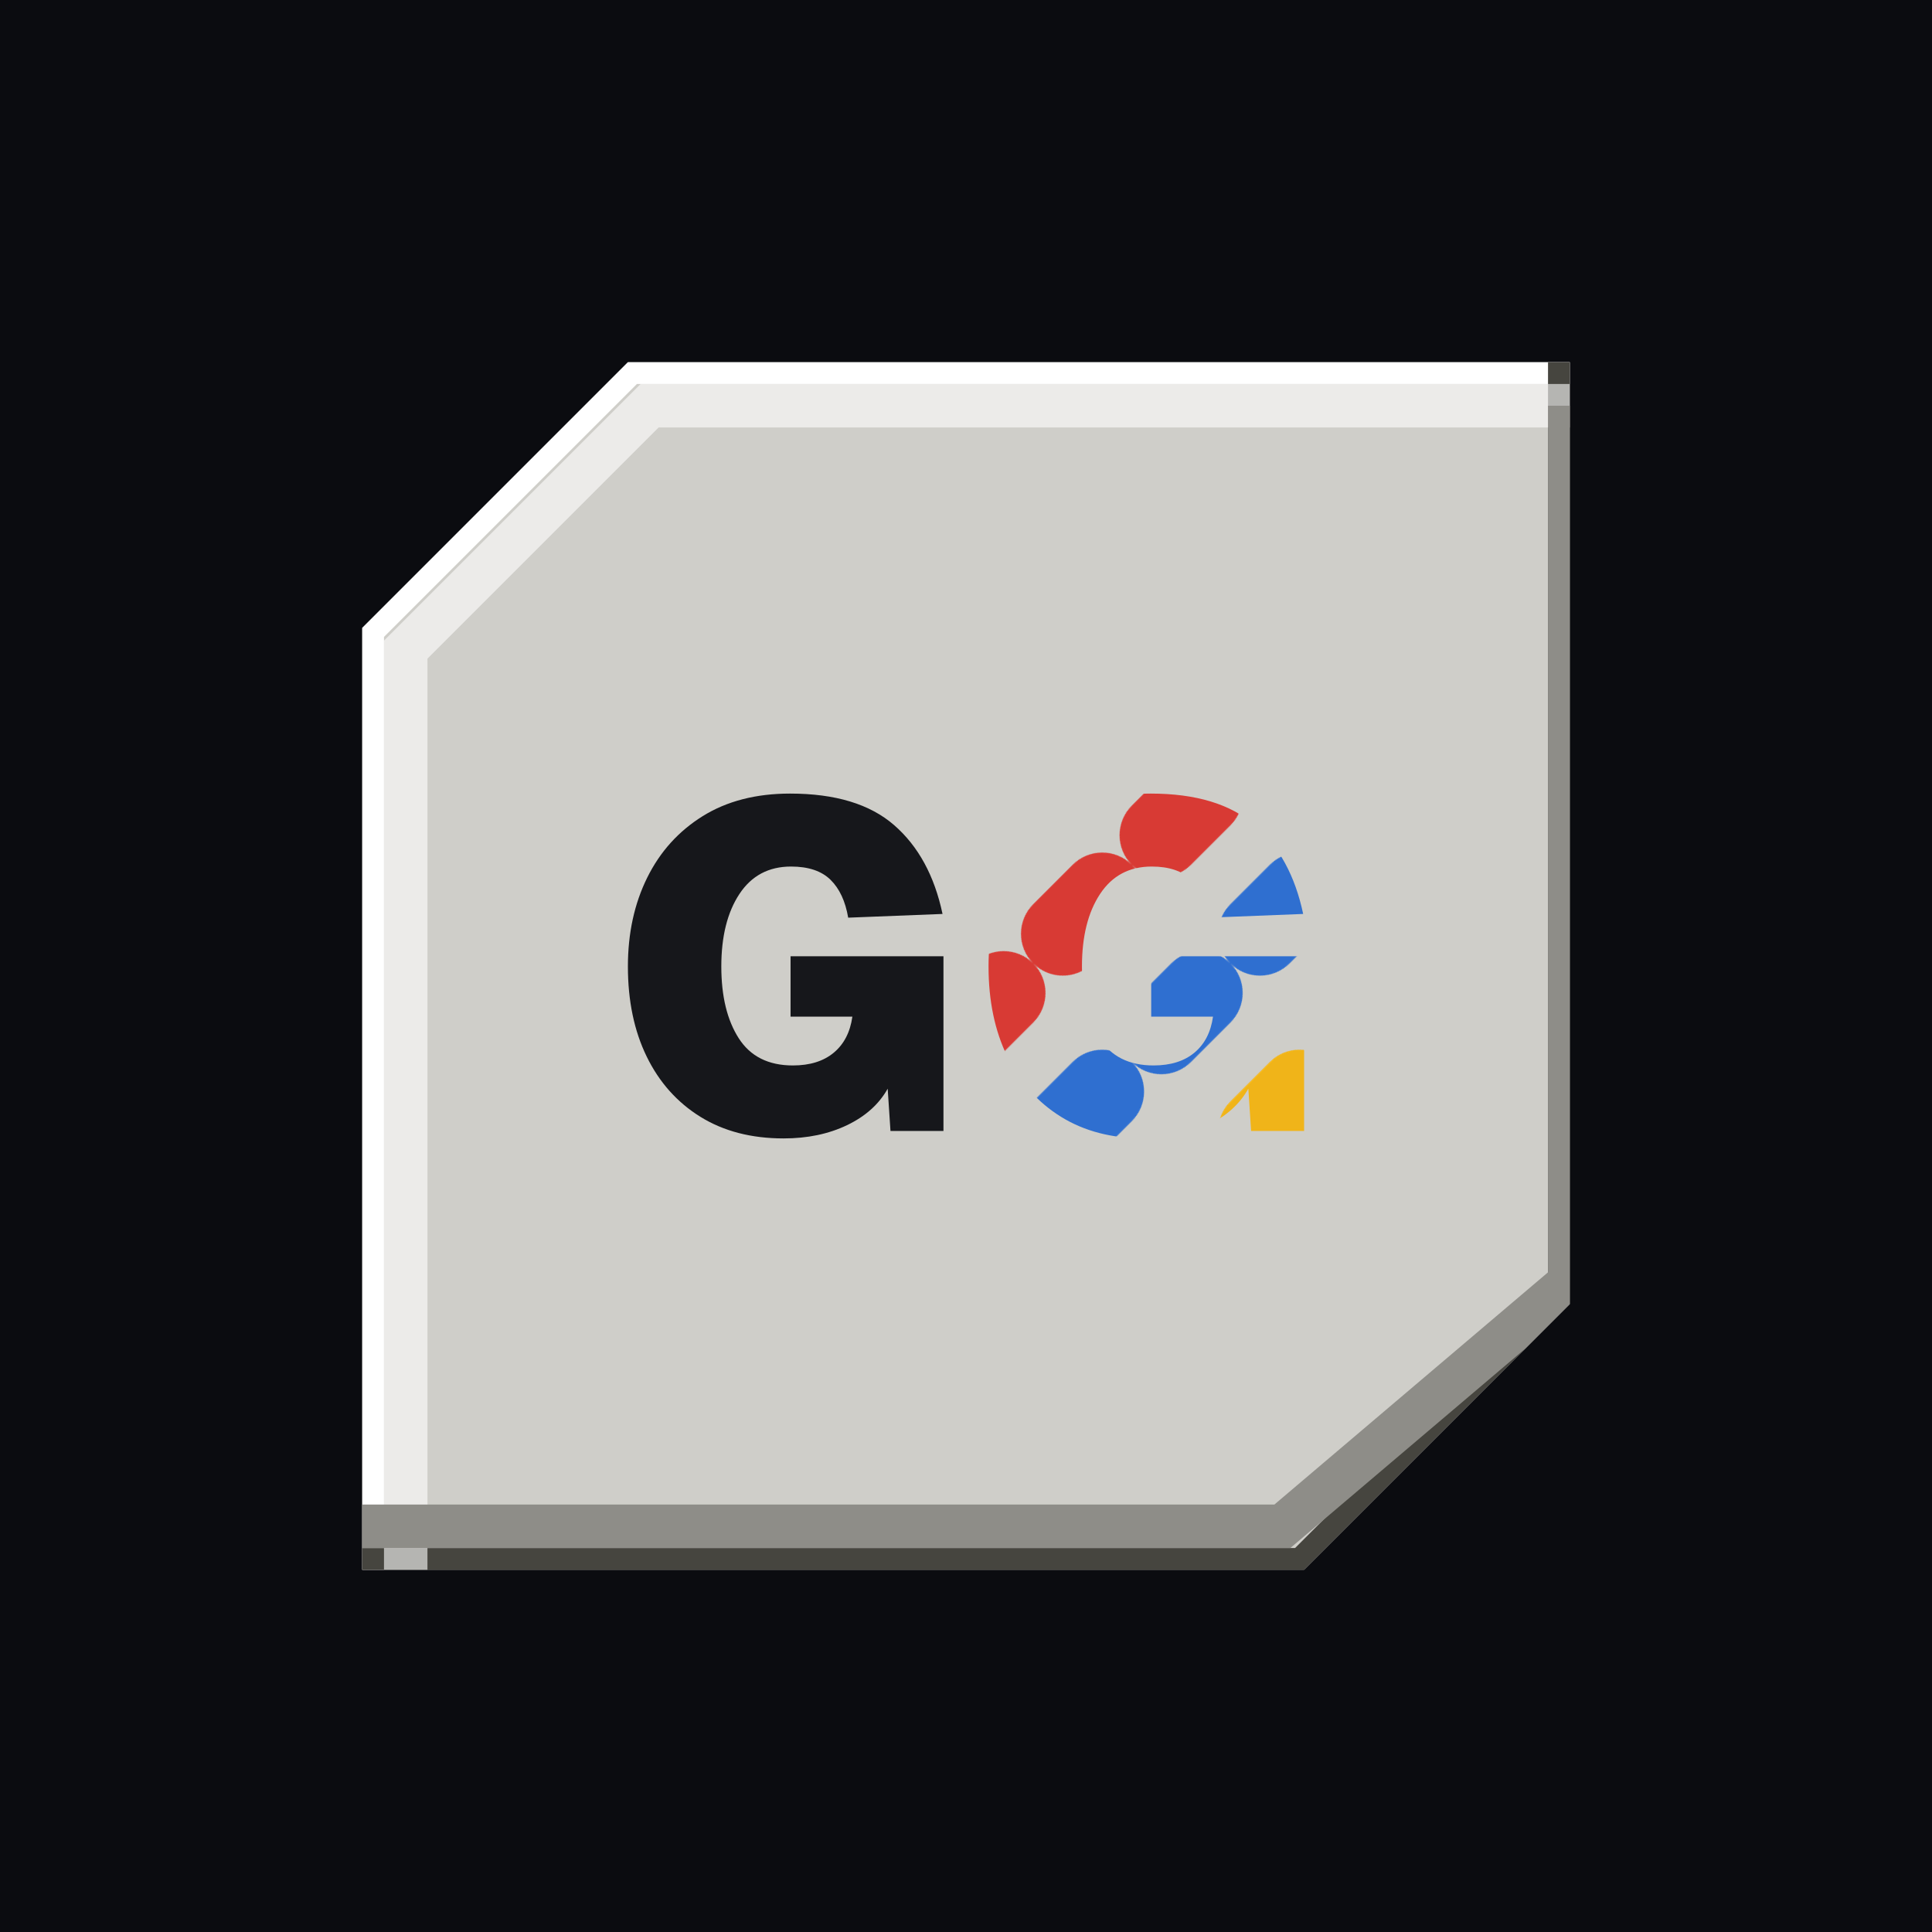
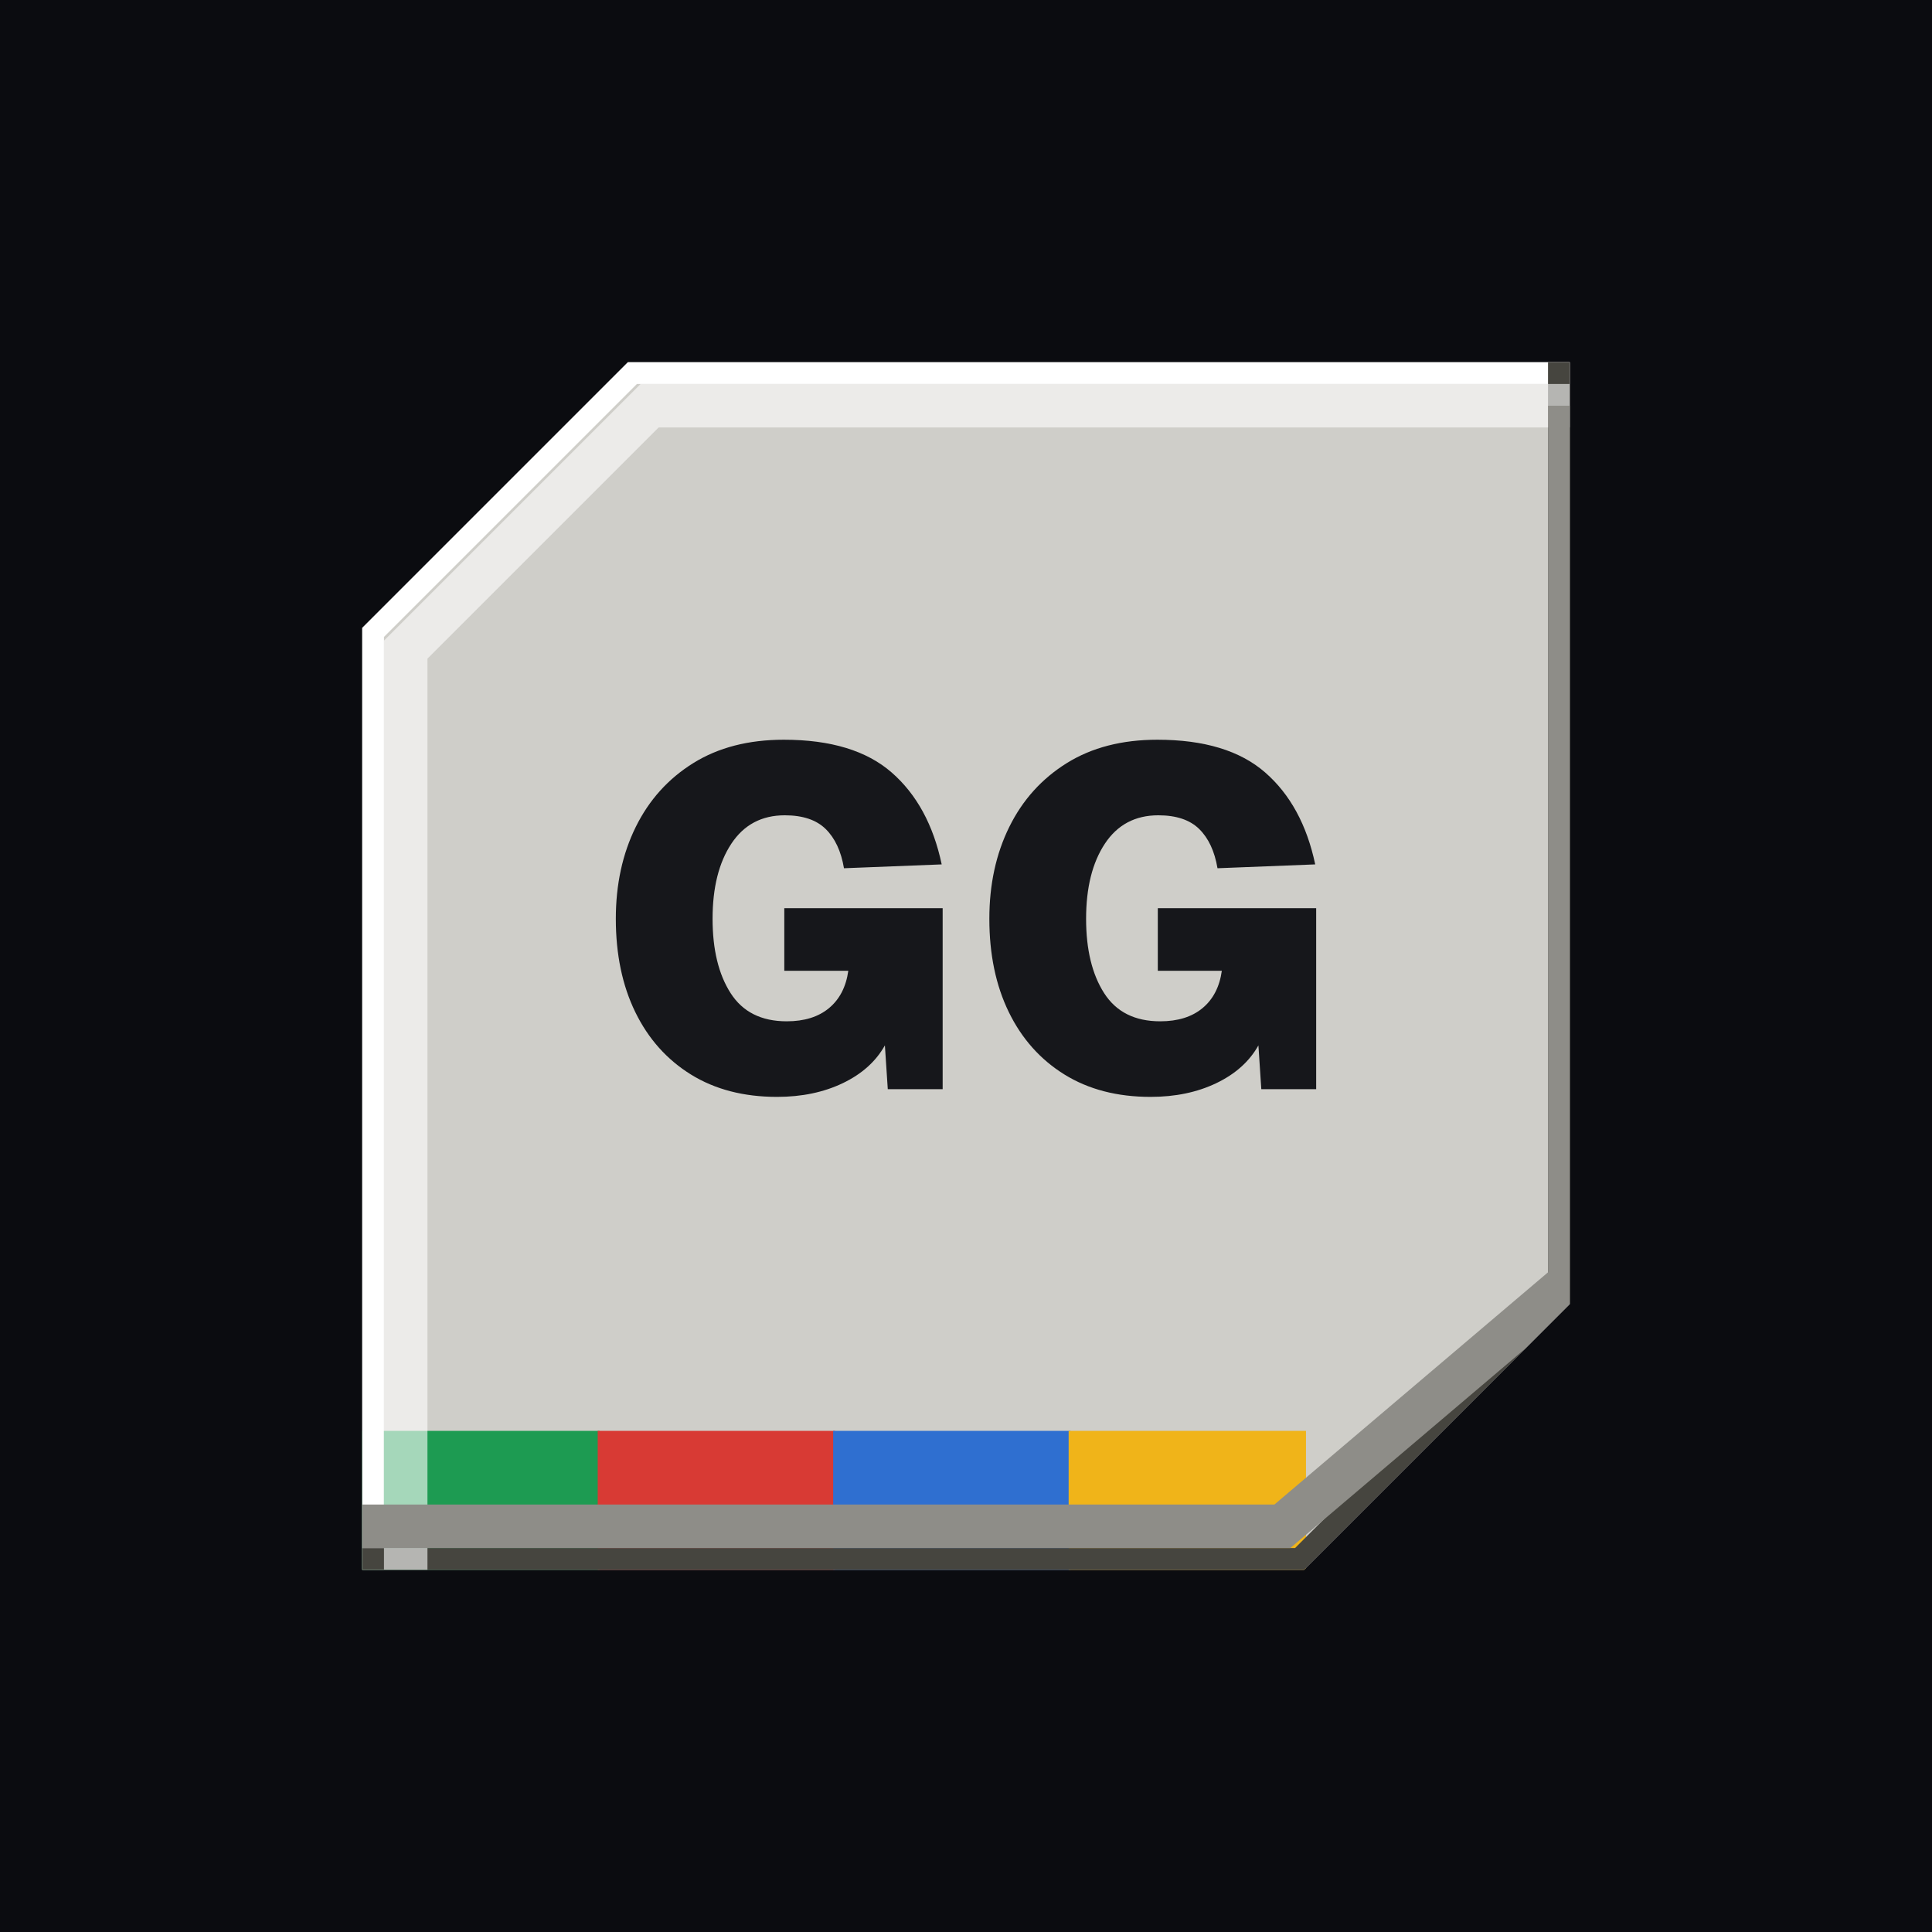
<svg xmlns="http://www.w3.org/2000/svg" viewBox="0 0 512 512">
  <rect width="512" height="512" fill="#0b0c10" />
  <g transform="translate(96 96)">
    <defs>
-       <pattern id="kf-avd" width="120" height="30" patternUnits="userSpaceOnUse" patternTransform="rotate(45)">
-         <rect x="0" width="18" height="30" rx="9" fill="#1d9b52" />
-         <rect x="30" width="18" height="30" rx="9" fill="#d83a34" />
-         <rect x="60" width="18" height="30" rx="9" fill="#2f6fd0" />
-         <rect x="90" width="18" height="30" rx="9" fill="#f0b419" />
-       </pattern>
      <clipPath id="kc-avd">
        <path d="M70.4 0H320V249.6L249.6 320H0V70.4Z" />
      </clipPath>
    </defs>
    <path d="M70.4 0H320V249.6L249.6 320H0V70.4Z" fill="#cfcec9" />
-     <g clip-path="url(#kc-avd)" fill="none" stroke-width="11.52">
-       <path d="M0 320V70.4L70.4 0H320" stroke="#ffffff" />
-       <path d="M320 0V249.6L249.6 320H0" stroke="#46453f" />
-       <path d="M11.52 320V76.16L76.16 11.52H320" stroke="rgba(255,255,255,0.6)" />
-       <path d="M320 11.52V243.84L243.84 308.48H0" stroke="#8e8d88" />
+     <g clip-path="url(#kc-avd)">
+       <rect x="0" y="283.2" width="62.9" height="36.8" fill="#1d9b52" />
+       <rect x="62.4" y="283.2" width="62.9" height="36.8" fill="#d83a34" />
+       <rect x="124.8" y="283.2" width="62.9" height="36.8" fill="#2f6fd0" />
+       <rect x="187.2" y="283.2" width="62.9" height="36.8" fill="#f0b419" />
+       <g fill="none" stroke-width="11.52">
+         <path d="M0 320V70.4L70.4 0H320" stroke="#ffffff" />
+         <path d="M320 0V249.6L249.6 320H0" stroke="#46453f" />
+         <path d="M11.52 320V76.16L76.16 11.52H320" stroke="rgba(255,255,255,0.6)" />
+         <path d="M320 11.52V243.84L243.84 308.48H0" stroke="#8e8d88" />
+       </g>
    </g>
-     <g transform="translate(70.4 114.3071) scale(1.231615)">
+     <g transform="translate(67.2 100.0352) scale(1.275601)">
      <g transform="translate(-4 72.6)">
        <path d="M37.5 1.6L37.5 1.6Q27.1 1.6 19.6 -3.05Q12.1 -7.7 8.05 -16Q4 -24.3 4 -35.4L4 -35.4Q4 -46.1 8.15 -54.5Q12.3 -62.9 20.1 -67.75Q27.9 -72.6 38.9 -72.6L38.9 -72.6Q53.5 -72.6 61.3 -65.8Q69.1 -59 71.7 -46.7L71.7 -46.7L51.4 -45.9Q50.5 -51.2 47.6 -54.05Q44.7 -56.9 39.1 -56.9L39.1 -56.9Q31.9 -56.9 28 -51Q24.1 -45.1 24.1 -35.4L24.1 -35.4Q24.1 -25.8 27.85 -19.95Q31.6 -14.1 39.5 -14.1L39.5 -14.1Q45 -14.1 48.3 -16.85Q51.6 -19.6 52.3 -24.6L52.3 -24.6L39 -24.6L39 -37.6L71.9 -37.6L71.9 0L60.5 0L59.9 -9.1Q57.1 -4.1 51.15 -1.25Q45.2 1.6 37.5 1.6" fill="#16171b" />
-         <path d="M115.1 1.6L115.1 1.6Q104.7 1.6 97.2 -3.05Q89.7 -7.7 85.65 -16Q81.6 -24.3 81.6 -35.4L81.6 -35.4Q81.6 -46.1 85.75 -54.5Q89.9 -62.9 97.7 -67.75Q105.5 -72.6 116.5 -72.6L116.5 -72.6Q131.1 -72.6 138.9 -65.8Q146.7 -59 149.3 -46.7L149.3 -46.7L129 -45.9Q128.1 -51.2 125.2 -54.05Q122.3 -56.9 116.7 -56.9L116.7 -56.9Q109.5 -56.9 105.6 -51Q101.7 -45.1 101.7 -35.4L101.7 -35.4Q101.7 -25.8 105.45 -19.95Q109.2 -14.1 117.1 -14.1L117.1 -14.1Q122.6 -14.1 125.9 -16.85Q129.2 -19.6 129.9 -24.6L129.9 -24.6L116.6 -24.6L116.6 -37.6L149.5 -37.6L149.5 0L138.1 0L137.5 -9.1Q134.7 -4.1 128.75 -1.25Q122.8 1.6 115.1 1.6" fill="url(#kf-avd)" />
+         <path d="M115.1 1.6L115.1 1.6Q104.7 1.6 97.2 -3.05Q89.7 -7.7 85.65 -16Q81.6 -24.3 81.6 -35.4L81.6 -35.4Q81.6 -46.1 85.75 -54.5Q89.9 -62.9 97.7 -67.75Q105.5 -72.6 116.5 -72.6L116.5 -72.6Q131.1 -72.6 138.9 -65.8Q146.7 -59 149.3 -46.7L149.3 -46.7L129 -45.9Q128.1 -51.2 125.2 -54.05Q122.3 -56.9 116.7 -56.9L116.7 -56.9Q109.5 -56.9 105.6 -51Q101.7 -45.1 101.7 -35.4L101.7 -35.4Q101.7 -25.8 105.45 -19.95Q109.2 -14.1 117.1 -14.1L117.1 -14.1Q122.6 -14.1 125.9 -16.85Q129.2 -19.6 129.9 -24.6L129.9 -24.6L116.6 -24.6L116.6 -37.6L149.5 -37.6L149.5 0L138.1 0L137.5 -9.1Q134.7 -4.1 128.75 -1.25Q122.8 1.6 115.1 1.6" fill="#16171b" />
      </g>
    </g>
  </g>
</svg>
